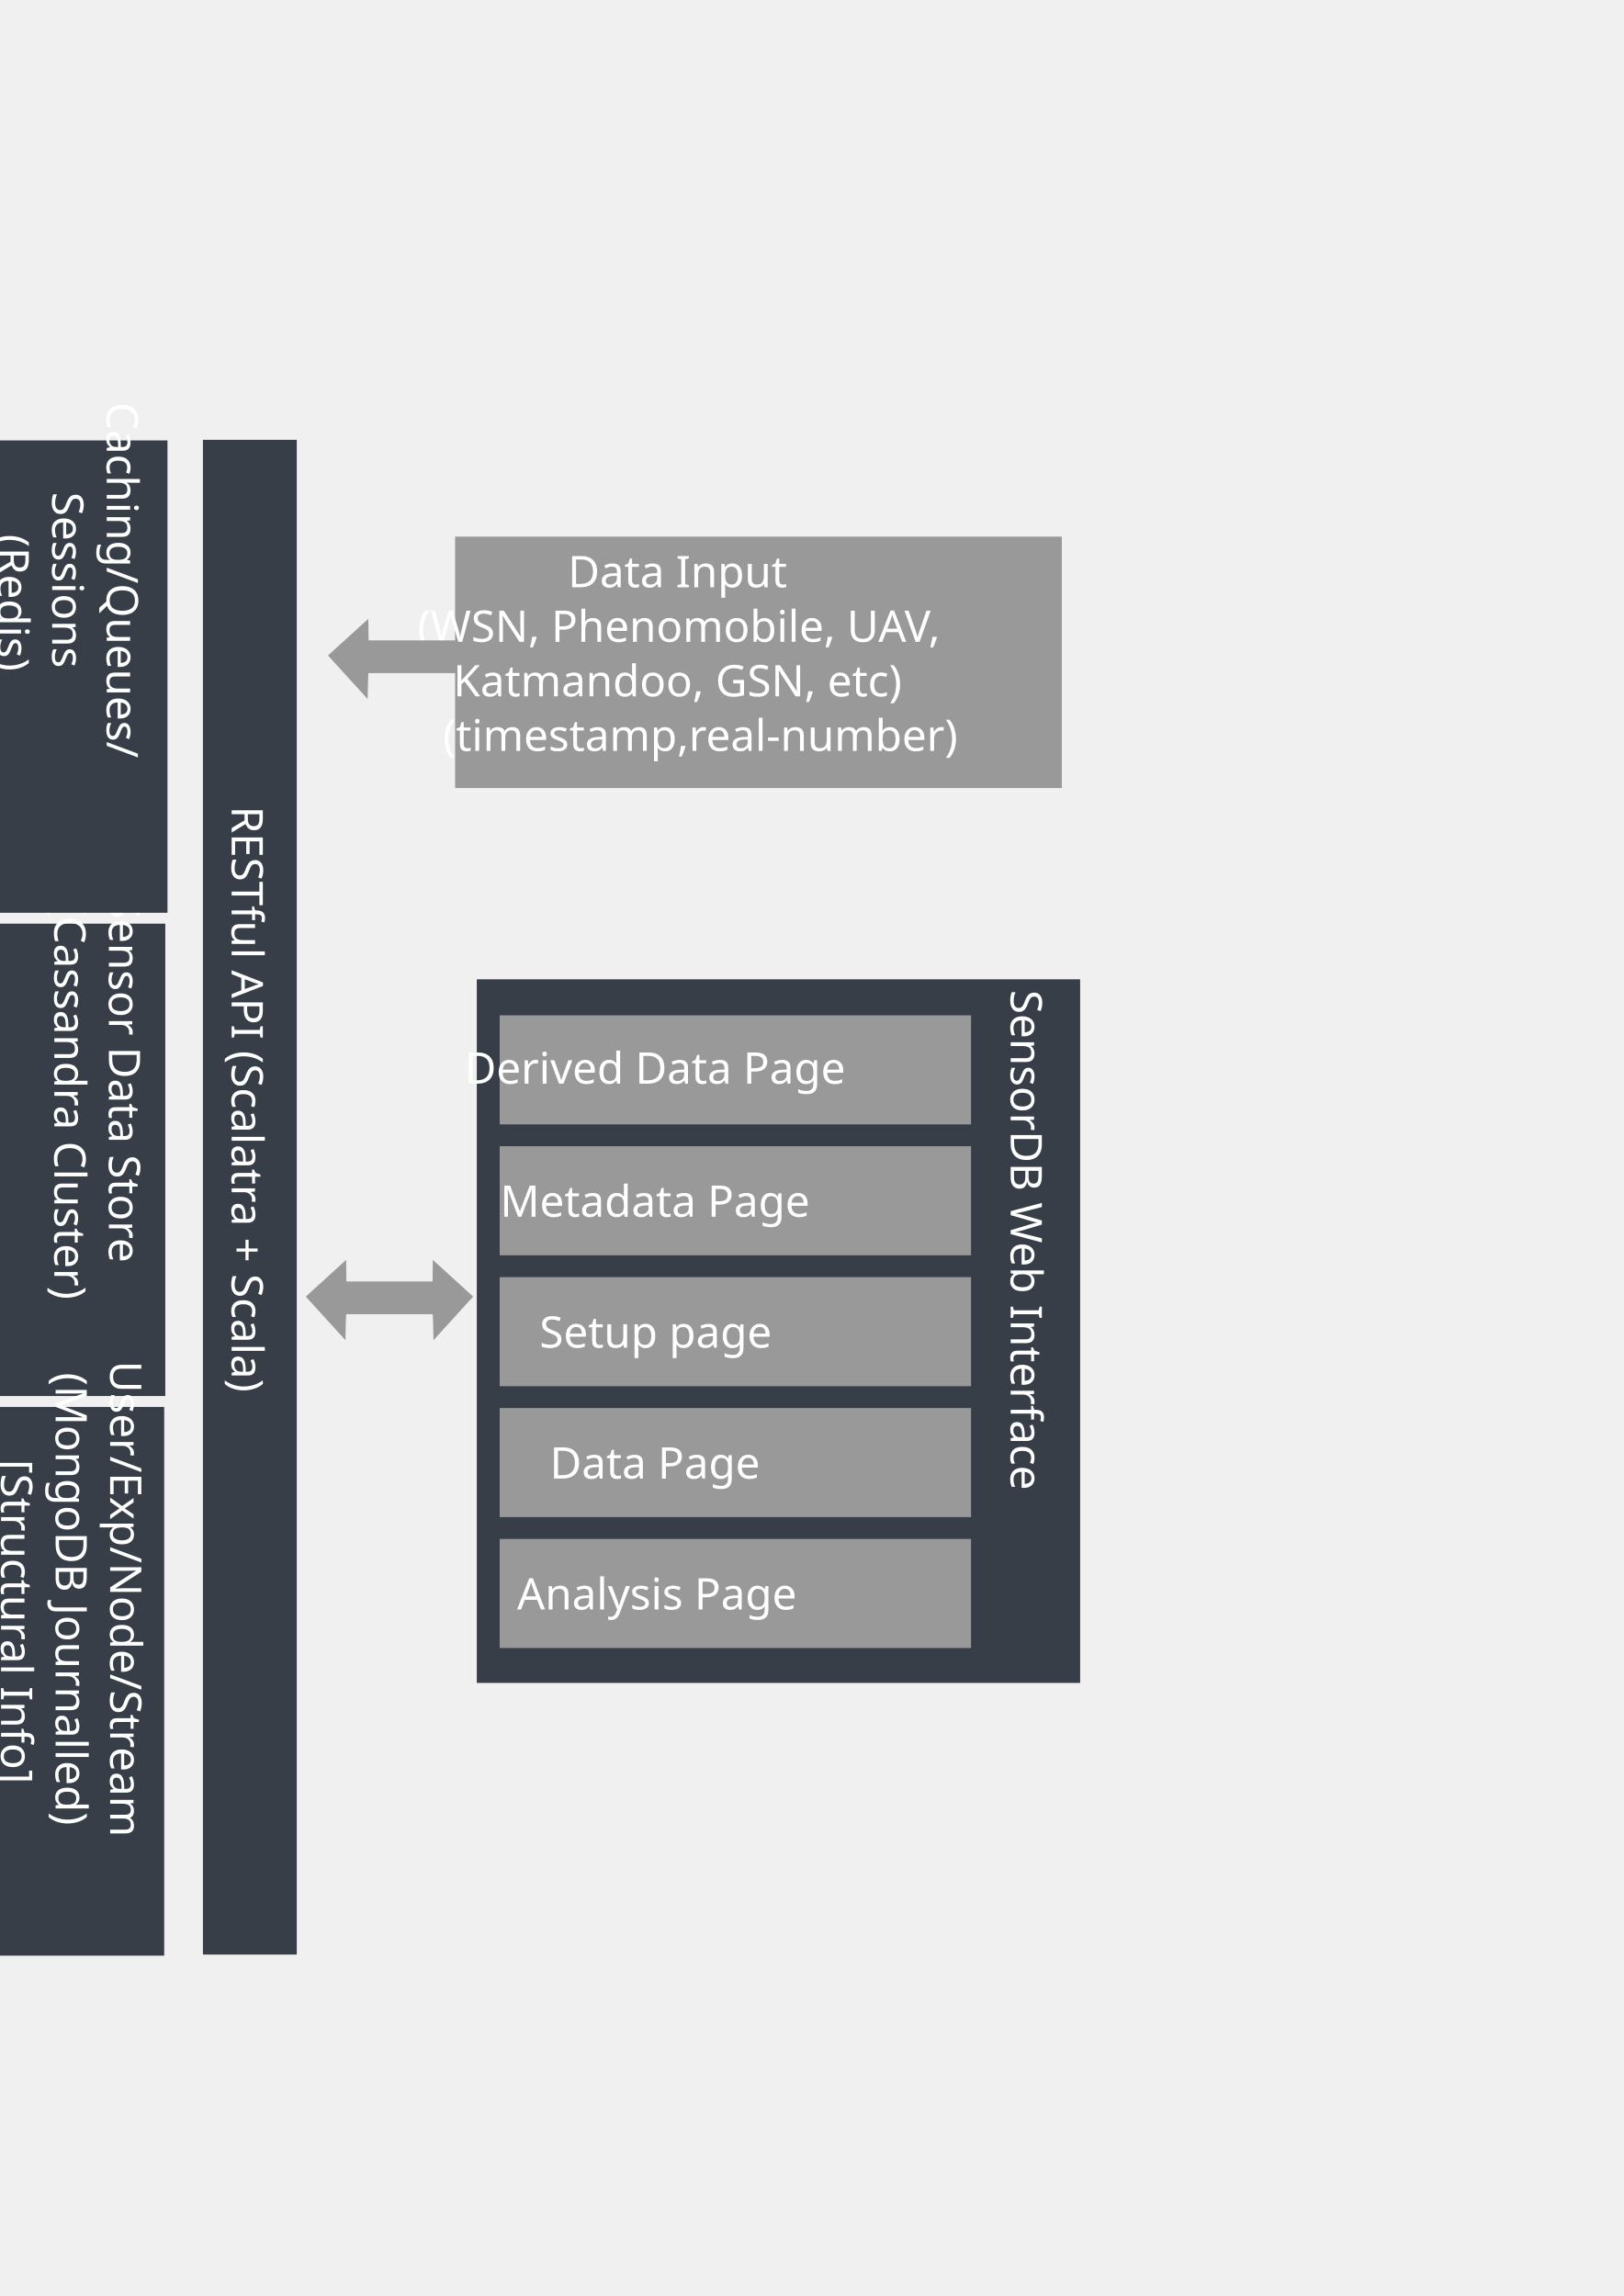
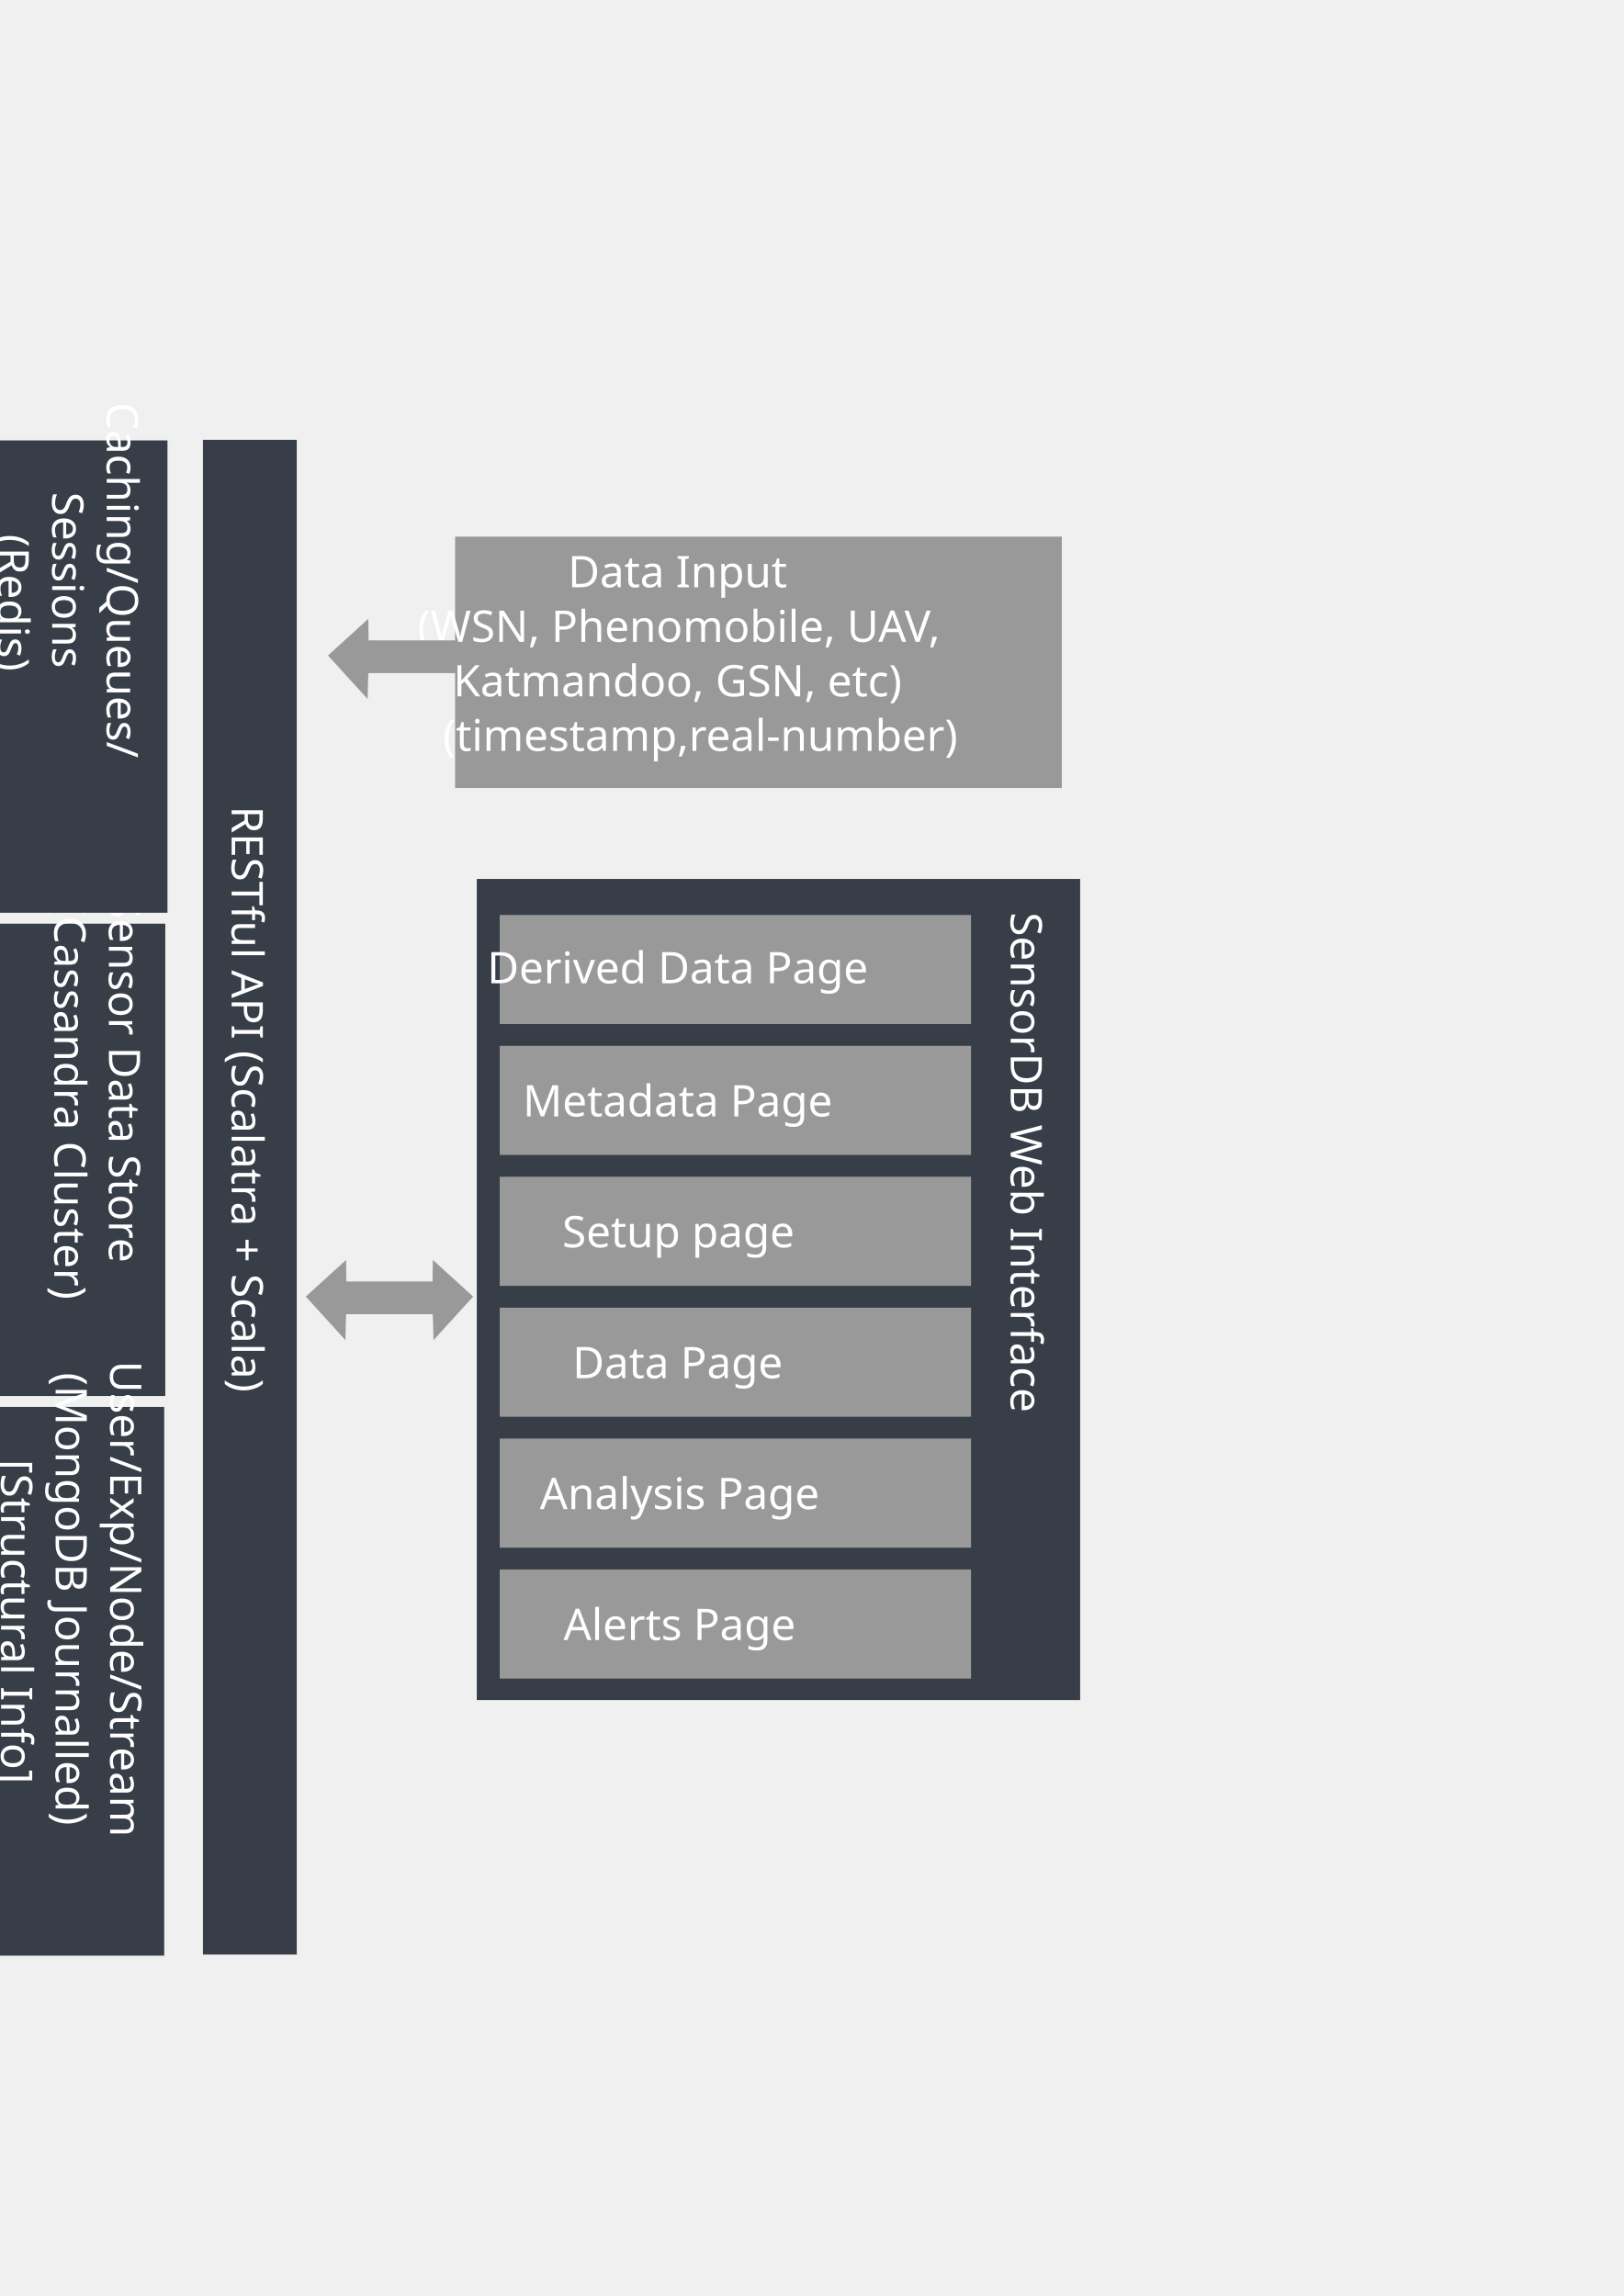
<svg xmlns="http://www.w3.org/2000/svg" width="744.094" height="1052.362" id="svg2" version="1.1">
  <defs id="defs4" />
  <g id="layer1">
    <rect style="fill:#373e48;fill-opacity:1;stroke:none" id="rect2985" width="88.346" height="216.5" x="-12.596" y="423.362" rx="2.0213478e-11" />
    <text xml:space="preserve" style="font-size:40px;font-style:normal;font-weight:normal;line-height:125%;letter-spacing:0px;word-spacing:0px;fill:#000000;fill-opacity:1;stroke:none;font-family:Sans" x="530.764" y="-49.896" id="text2987" transform="matrix(0,1,-1,0,0,0)">
      <tspan id="tspan2989" x="530.764" y="-49.896" style="font-size:20px;text-align:center;text-anchor:middle;fill:#ffffff">Sensor Data Store</tspan>
      <tspan x="530.764" y="-24.896" id="tspan2991" style="font-size:20px;text-align:center;text-anchor:middle;fill:#ffffff">(Cassandra Cluster)</tspan>
    </text>
    <rect rx="9.8383411e-12" y="201.593" x="93" height="694.269" width="43" id="rect2993" style="fill:#373e48;fill-opacity:1;stroke:none" />
    <text transform="matrix(0,1,-1,0,0,0)" id="text2995" y="-106.165" x="529.764" style="font-size:40px;font-style:normal;font-weight:normal;line-height:125%;letter-spacing:0px;word-spacing:0px;fill:#000000;fill-opacity:1;stroke:none;font-family:Sans" xml:space="preserve">
      <tspan style="font-size:20px;text-align:center;text-anchor:middle;fill:#ffffff" id="tspan2999" y="-106.165" x="529.764">RESTful API (Scalatra + Scala)</tspan>
    </text>
    <rect style="fill:#373e48;fill-opacity:1;stroke:none" id="rect3003" width="87.346" height="251.5" x="-12.096" y="644.862" rx="1.9984681e-11" />
    <text xml:space="preserve" style="font-size:40px;font-style:normal;font-weight:normal;line-height:125%;letter-spacing:0px;word-spacing:0px;fill:#000000;fill-opacity:1;stroke:none;font-family:Sans" x="769.264" y="-50.482" id="text3005" transform="matrix(0,1,-1,0,0,0)">
      <tspan x="769.264" y="-50.482" style="font-size:20px;text-align:center;text-anchor:middle;fill:#ffffff" id="tspan3011">User/Exp/Node/Stream</tspan>
      <tspan x="769.264" y="-25.482" style="font-size:20px;text-align:center;text-anchor:middle;fill:#ffffff" id="tspan3015">(MongoDB Journalled)</tspan>
      <tspan x="769.264" y="-0.482" style="font-size:20px;text-align:center;text-anchor:middle;fill:#ffffff" id="tspan4377">[Structural Info]</tspan>
    </text>
    <rect style="fill:#373e48;fill-opacity:1;stroke:none" id="rect3017" width="88.808" height="216.5" x="-12.058" y="201.862" rx="2.0319078e-11" />
    <text xml:space="preserve" style="font-size:40px;font-style:normal;font-weight:normal;line-height:125%;letter-spacing:0px;word-spacing:0px;fill:#000000;fill-opacity:1;stroke:none;font-family:Sans" x="302.264" y="-48.915" id="text3019" transform="matrix(0,1,-1,0,0,0)">
      <tspan x="302.264" y="-48.915" id="tspan3021" style="font-size:20px;text-align:center;text-anchor:middle;fill:#ffffff">Caching/Queues/</tspan>
      <tspan x="302.264" y="-23.915" style="font-size:20px;text-align:center;text-anchor:middle;fill:#ffffff" id="tspan3177">Sessions</tspan>
      <tspan x="302.264" y="1.085" style="font-size:20px;text-align:center;text-anchor:middle;fill:#ffffff" id="tspan3023">(Redis)</tspan>
    </text>
    <rect style="fill:#999999;fill-opacity:1;stroke:none" id="rect3031" width="115.231" height="278.038" x="-361.189" y="208.558" rx="2.6364641e-11" transform="matrix(0,-1,1,0,0,0)" />
    <text xml:space="preserve" style="font-size:40px;font-style:normal;font-weight:normal;line-height:125%;letter-spacing:0px;word-spacing:0px;fill:#000000;fill-opacity:1;stroke:none;font-family:Sans" x="346.898" y="244.173" id="text3033">
      <tspan x="346.898" y="244.173" id="tspan3035" style="font-size:20px;text-align:center;text-anchor:middle;fill:#ffffff" />
      <tspan x="346.898" y="269.173" style="font-size:20px;text-align:center;text-anchor:middle;fill:#ffffff" id="tspan3047">Data Input</tspan>
      <tspan x="350.082" y="294.173" style="font-size:20px;text-align:center;text-anchor:middle;fill:#ffffff" id="tspan4390">(WSN, Phenomobile, UAV, </tspan>
      <tspan x="346.898" y="319.173" style="font-size:20px;text-align:center;text-anchor:middle;fill:#ffffff" id="tspan4392">Katmandoo, GSN, etc)</tspan>
      <tspan x="346.898" y="344.173" style="font-size:20px;text-align:center;text-anchor:middle;fill:#ffffff" id="tspan4394">(timestamp,real-number)</tspan>
    </text>
-     <g id="g3108" transform="translate(-19,77)">
-       <rect transform="matrix(0,-1,1,0,0,0)" style="fill:#373e48;fill-opacity:1;stroke:none" id="rect3064" width="322.5" height="276.5" x="-694.362" y="237.5" rx="7.3787559e-11" />
-       <rect rx="9.4777547e-11" y="628.362" x="248" height="50" width="216" id="rect3102" style="fill:#999999;fill-opacity:1;stroke:none" />
-       <text xml:space="preserve" style="font-size:40px;font-style:normal;font-weight:normal;line-height:125%;letter-spacing:0px;word-spacing:0px;fill:#000000;fill-opacity:1;stroke:none;font-family:Sans" x="356.454" y="660.697" id="text3066">
-         <tspan x="356.454" y="660.697" style="font-size:20px;text-align:center;text-anchor:middle;fill:#ffffff" id="tspan3070">Analysis Page</tspan>
-       </text>
-       <rect style="fill:#999999;fill-opacity:1;stroke:none" id="rect3100" width="216" height="50" x="248" y="568.362" rx="9.4777547e-11" />
-       <text id="text3078" y="600.697" x="355.551" style="font-size:40px;font-style:normal;font-weight:normal;line-height:125%;letter-spacing:0px;word-spacing:0px;fill:#000000;fill-opacity:1;stroke:none;font-family:Sans" xml:space="preserve">
-         <tspan id="tspan3080" style="font-size:20px;text-align:center;text-anchor:middle;fill:#ffffff" y="600.697" x="355.551">Data Page</tspan>
-       </text>
-       <rect rx="9.4777547e-11" y="508.362" x="248" height="50" width="216" id="rect3098" style="fill:#999999;fill-opacity:1;stroke:none" />
-       <text xml:space="preserve" style="font-size:40px;font-style:normal;font-weight:normal;line-height:125%;letter-spacing:0px;word-spacing:0px;fill:#000000;fill-opacity:1;stroke:none;font-family:Sans" x="355.873" y="540.697" id="text3082">
-         <tspan x="355.873" y="540.697" style="font-size:20px;text-align:center;text-anchor:middle;fill:#ffffff" id="tspan3084">Setup page</tspan>
-       </text>
-       <rect style="fill:#999999;fill-opacity:1;stroke:none" id="rect3096" width="216" height="50" x="248" y="448.362" rx="9.4777547e-11" />
-       <text id="text3086" y="480.697" x="355.551" style="font-size:40px;font-style:normal;font-weight:normal;line-height:125%;letter-spacing:0px;word-spacing:0px;fill:#000000;fill-opacity:1;stroke:none;font-family:Sans" xml:space="preserve">
-         <tspan id="tspan3088" style="font-size:20px;text-align:center;text-anchor:middle;fill:#ffffff" y="480.697" x="355.551">Metadata Page</tspan>
-       </text>
-       <rect rx="9.4777547e-11" y="388.362" x="248" height="50" width="216" id="rect3094" style="fill:#999999;fill-opacity:1;stroke:none" />
-       <text id="text3090" y="419.697" x="355.551" style="font-size:40px;font-style:normal;font-weight:normal;line-height:125%;letter-spacing:0px;word-spacing:0px;fill:#000000;fill-opacity:1;stroke:none;font-family:Sans" xml:space="preserve">
-         <tspan id="tspan3092" style="font-size:20px;text-align:center;text-anchor:middle;fill:#ffffff" y="419.697" x="355.551">Derived Data Page</tspan>
-       </text>
-       <text transform="matrix(0,1,-1,0,0,0)" id="text3104" y="-482.165" x="527.764" style="font-size:40px;font-style:normal;font-weight:normal;line-height:125%;letter-spacing:0px;word-spacing:0px;fill:#000000;fill-opacity:1;stroke:none;font-family:Sans" xml:space="preserve">
-         <tspan style="font-size:20px;text-align:center;text-anchor:middle;fill:#ffffff" id="tspan3106" y="-482.165" x="527.764">SensorDB Web Interface</tspan>
-       </text>
-     </g>
+     <rect rx="8.6107489e-11" y="218.5" x="-779.208" height="276.5" width="376.346" id="rect3064" style="fill:#373e48;fill-opacity:1;stroke:none" transform="matrix(0,-1,1,0,0,0)" />
+     <rect style="fill:#999999;fill-opacity:1;stroke:none" id="rect3102" width="216" height="50" x="229" y="659.362" rx="9.4777547e-11" />
+     <text id="text3066" y="691.697" x="337.454" style="font-size:40px;font-style:normal;font-weight:normal;line-height:125%;letter-spacing:0px;word-spacing:0px;fill:#000000;fill-opacity:1;stroke:none;font-family:Sans" xml:space="preserve">
+       <tspan id="tspan3070" style="font-size:20px;text-align:center;text-anchor:middle;fill:#ffffff" y="691.697" x="337.454">Analysis Page</tspan>
+     </text>
+     <rect rx="9.4777547e-11" y="599.362" x="229" height="50" width="216" id="rect3100" style="fill:#999999;fill-opacity:1;stroke:none" />
+     <text xml:space="preserve" style="font-size:40px;font-style:normal;font-weight:normal;line-height:125%;letter-spacing:0px;word-spacing:0px;fill:#000000;fill-opacity:1;stroke:none;font-family:Sans" x="336.551" y="631.697" id="text3078">
+       <tspan x="336.551" y="631.697" style="font-size:20px;text-align:center;text-anchor:middle;fill:#ffffff" id="tspan3080">Data Page</tspan>
+     </text>
+     <rect style="fill:#999999;fill-opacity:1;stroke:none" id="rect3098" width="216" height="50" x="229" y="539.362" rx="9.4777547e-11" />
+     <text id="text3082" y="571.697" x="336.873" style="font-size:40px;font-style:normal;font-weight:normal;line-height:125%;letter-spacing:0px;word-spacing:0px;fill:#000000;fill-opacity:1;stroke:none;font-family:Sans" xml:space="preserve">
+       <tspan id="tspan3084" style="font-size:20px;text-align:center;text-anchor:middle;fill:#ffffff" y="571.697" x="336.873">Setup page</tspan>
+     </text>
+     <rect rx="9.4777547e-11" y="479.362" x="229" height="50" width="216" id="rect3096" style="fill:#999999;fill-opacity:1;stroke:none" />
+     <text xml:space="preserve" style="font-size:40px;font-style:normal;font-weight:normal;line-height:125%;letter-spacing:0px;word-spacing:0px;fill:#000000;fill-opacity:1;stroke:none;font-family:Sans" x="336.551" y="511.697" id="text3086">
+       <tspan x="336.551" y="511.697" style="font-size:20px;text-align:center;text-anchor:middle;fill:#ffffff" id="tspan3088">Metadata Page</tspan>
+     </text>
+     <rect style="fill:#999999;fill-opacity:1;stroke:none" id="rect3094" width="216" height="50" x="229" y="419.362" rx="9.4777547e-11" />
+     <text xml:space="preserve" style="font-size:40px;font-style:normal;font-weight:normal;line-height:125%;letter-spacing:0px;word-spacing:0px;fill:#000000;fill-opacity:1;stroke:none;font-family:Sans" x="336.551" y="450.697" id="text3090">
+       <tspan x="336.551" y="450.697" style="font-size:20px;text-align:center;text-anchor:middle;fill:#ffffff" id="tspan3092">Derived Data Page</tspan>
+     </text>
+     <text xml:space="preserve" style="font-size:40px;font-style:normal;font-weight:normal;line-height:125%;letter-spacing:0px;word-spacing:0px;fill:#000000;fill-opacity:1;stroke:none;font-family:Sans" x="558.764" y="-463.165" id="text3104" transform="matrix(0,1,-1,0,0,0)">
+       <tspan x="558.764" y="-463.165" id="tspan3106" style="font-size:20px;text-align:center;text-anchor:middle;fill:#ffffff">SensorDB Web Interface</tspan>
+     </text>
    <g id="g4384" transform="matrix(-1,0,0,1,367.1388,26.15385)">
      <rect rx="8.4073096e-12" y="267.362" x="158" height="15" width="47" id="rect3147" style="fill:#999999;fill-opacity:1;stroke:none" />
      <path id="rect3149" d="m 198.341,257.464 0,0 18.49,16.826 0,0 -18.173,19.969 0,0 c -0.436,-23.518 -0.759,-3.624 -0.317,-36.795 z" style="fill:#999999;fill-opacity:1;stroke:none" />
    </g>
    <g transform="translate(-423,73)" id="g3159">
      <rect style="fill:#999999;fill-opacity:1;stroke:none" id="rect3161" width="47" height="15" x="581" y="514.362" rx="8.4073096e-12" />
      <path style="fill:#999999;fill-opacity:1;stroke:none" d="m 621.341,504.464 0,0 18.49,16.826 0,0 -18.173,19.969 0,0 c -0.436,-23.518 -0.759,-3.624 -0.317,-36.795 z" id="path3163" />
      <path id="path3165" d="m 581.62,504.464 0,0 -18.49,16.826 0,0 18.173,19.969 0,0 c 0.436,-23.518 0.759,-3.624 0.317,-36.795 z" style="fill:#999999;fill-opacity:1;stroke:none" />
    </g>
+     <rect rx="9.4777547e-11" y="719.362" x="229" height="50" width="216" id="rect3183" style="fill:#999999;fill-opacity:1;stroke:none" />
+     <text xml:space="preserve" style="font-size:40px;font-style:normal;font-weight:normal;line-height:125%;letter-spacing:0px;word-spacing:0px;fill:#000000;fill-opacity:1;stroke:none;font-family:Sans" x="337.454" y="751.697" id="text3185">
+       <tspan x="337.454" y="751.697" style="font-size:20px;text-align:center;text-anchor:middle;fill:#ffffff" id="tspan3187">Alerts Page</tspan>
+     </text>
  </g>
</svg>
